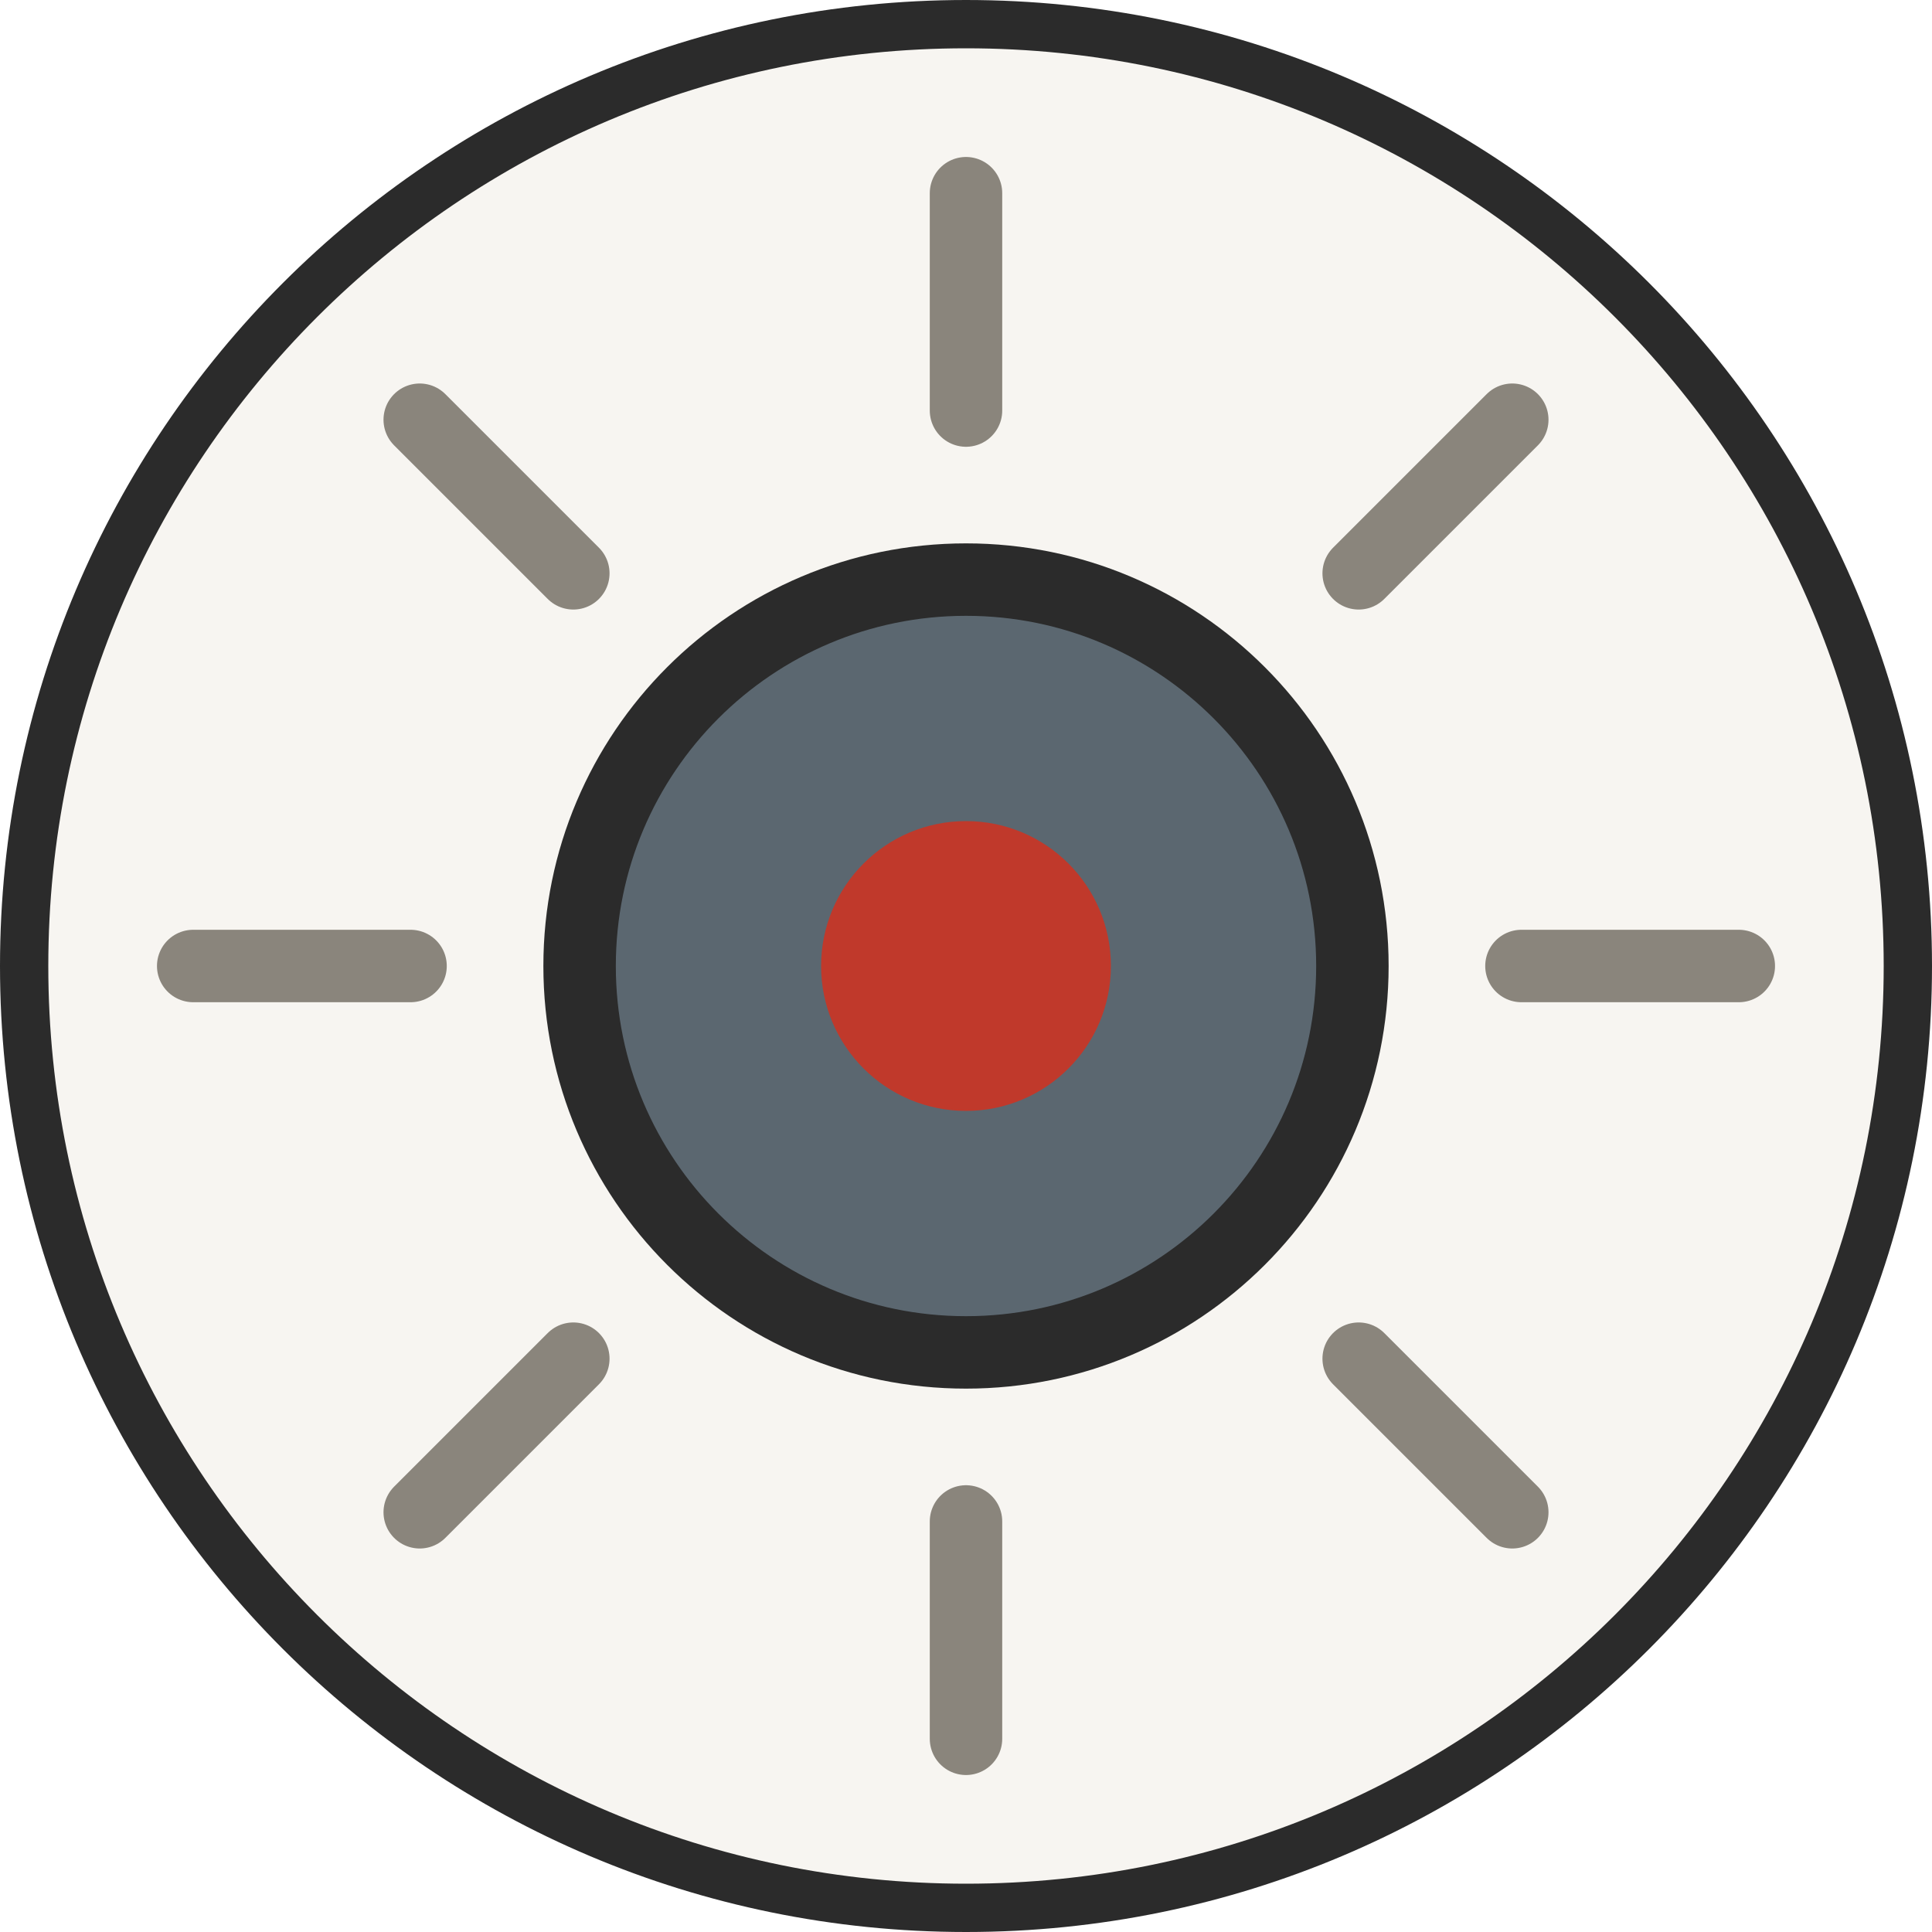
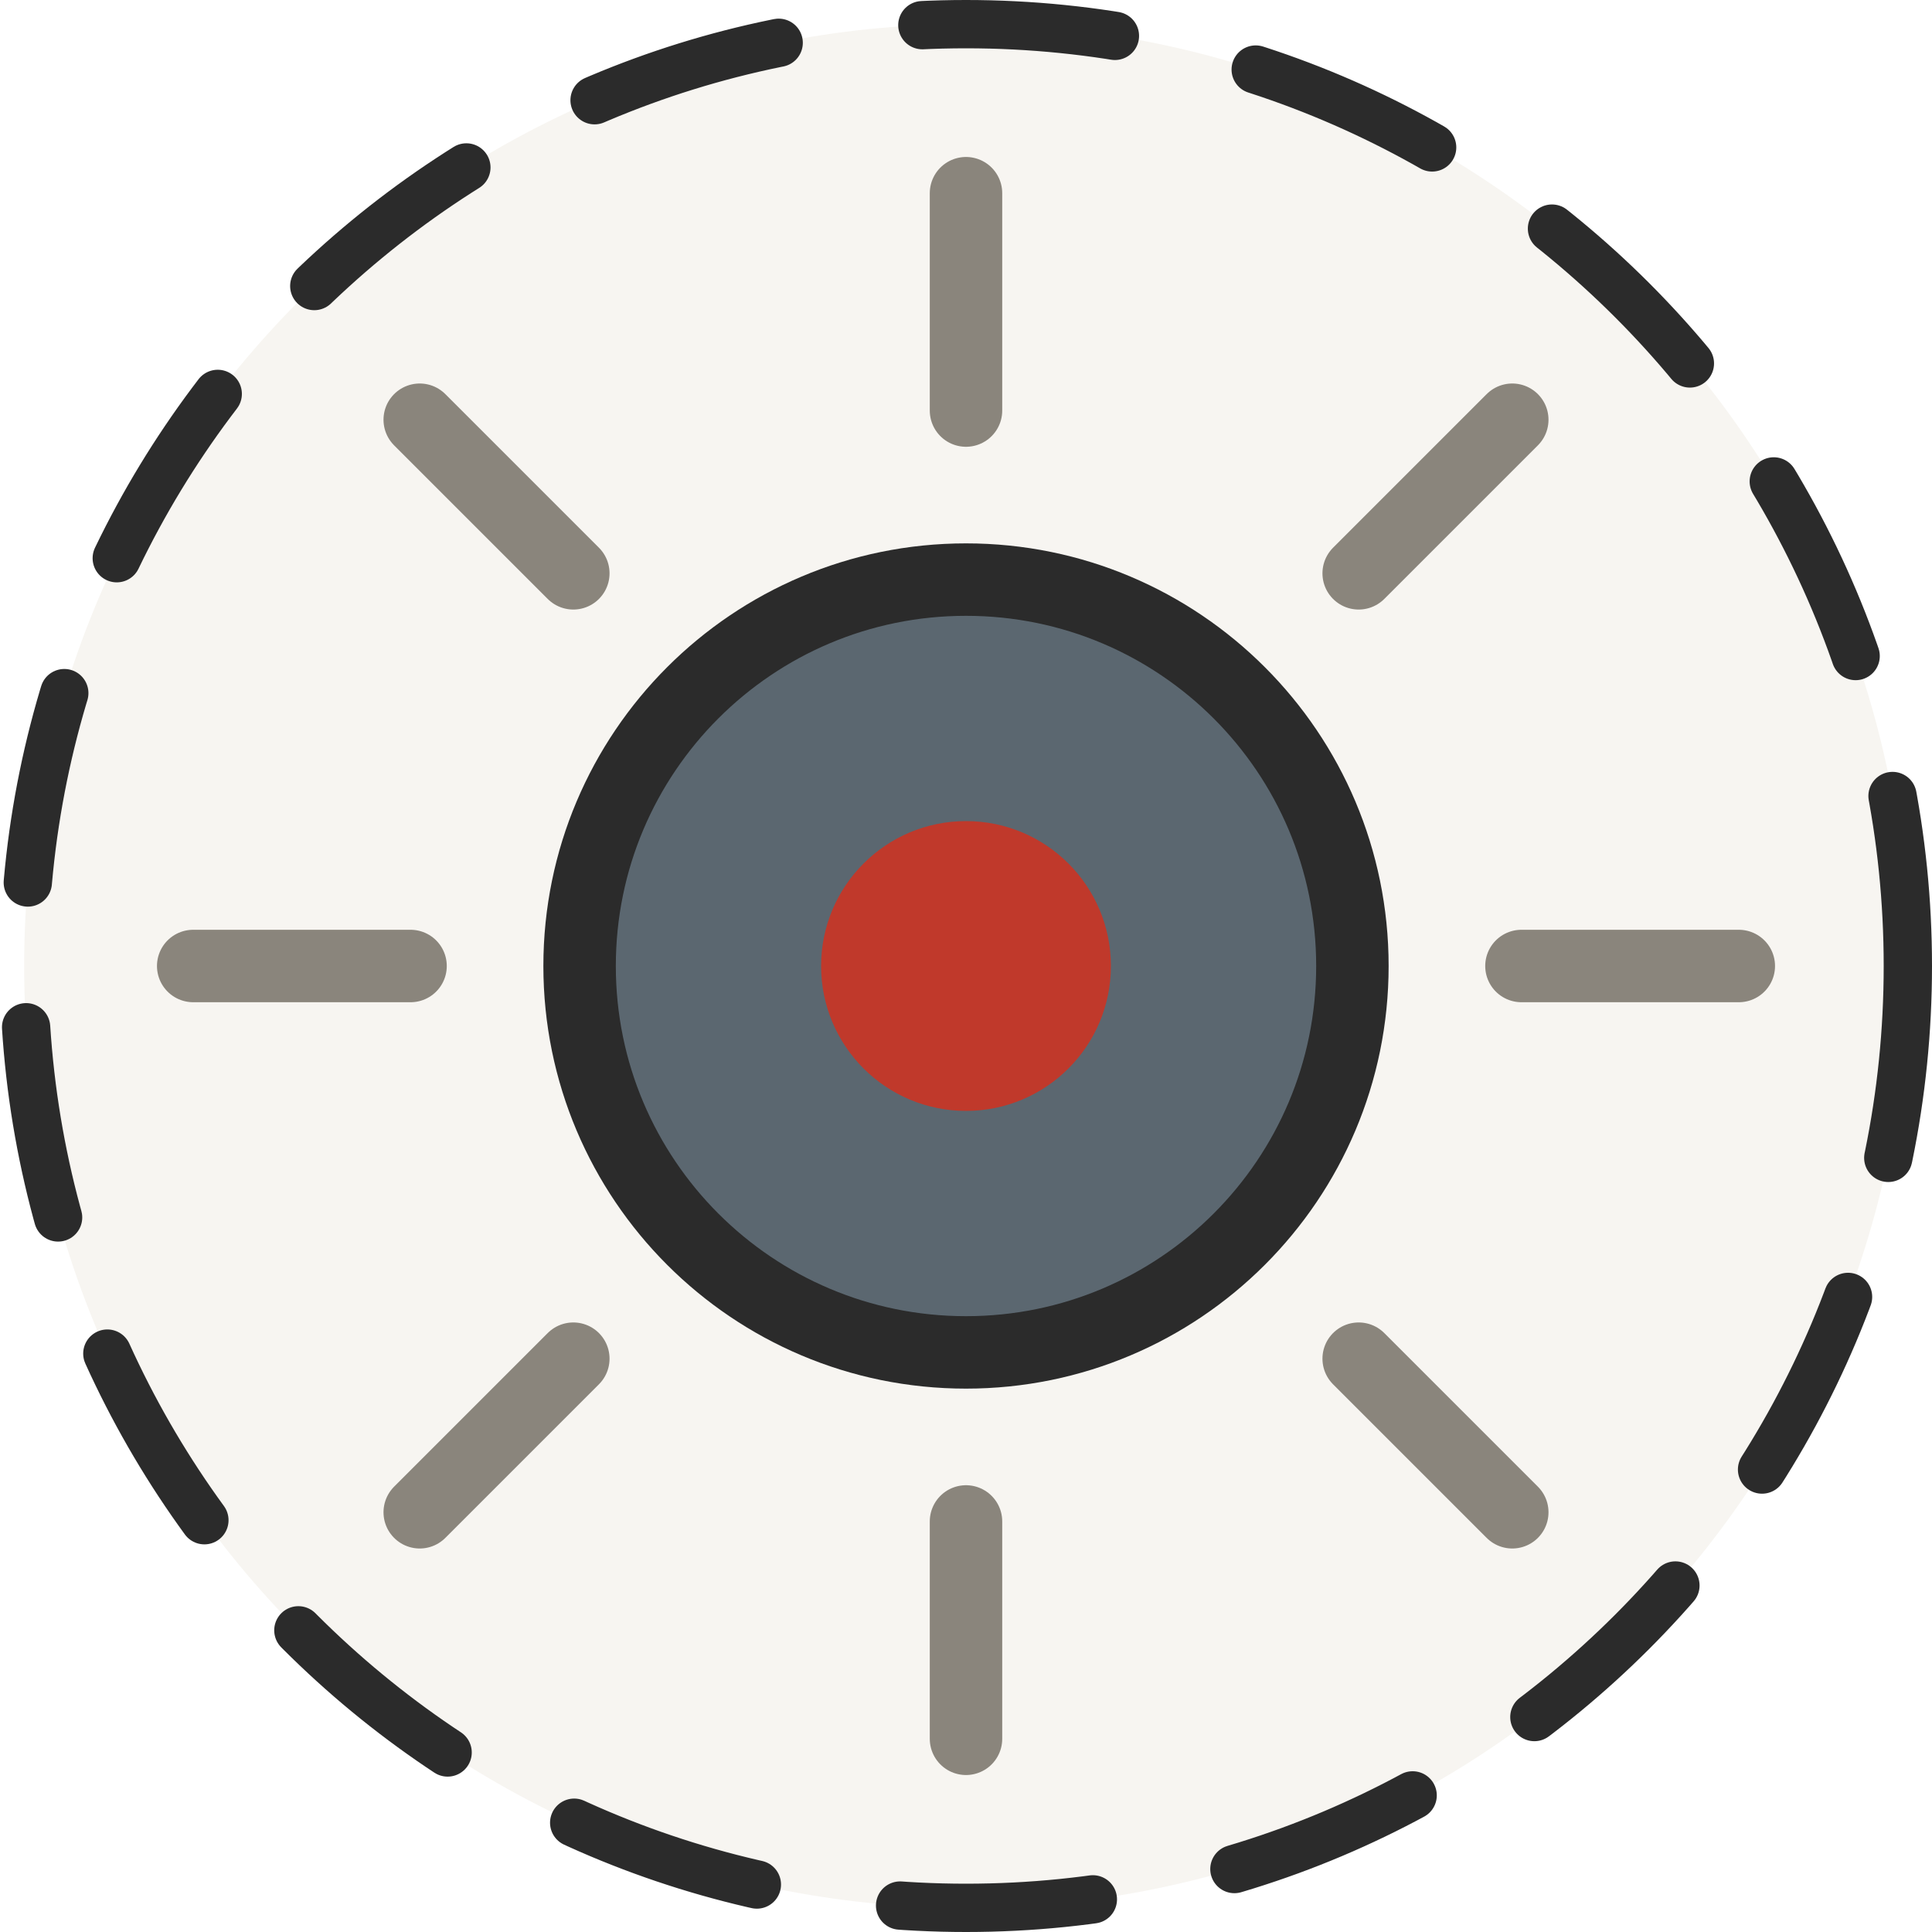
<svg xmlns="http://www.w3.org/2000/svg" viewBox="0 0 40 40" width="80" height="80" preserveAspectRatio="none" stroke-linejoin="round" stroke-linecap="round">
-   <circle cx="20" cy="20" r="19.5" fill="#f7f5f1" stroke="#2b2b2b" stroke-width="1" />
+   <circle cx="20" cy="20" r="19.5" fill="#f7f5f1" stroke="#2b2b2b" stroke-width="1" stroke-dasharray="4 3" />
  <polyline points="31.5,20 36,20" fill="none" stroke="#8a857c" stroke-width="1.5" />
  <polyline points="28.13,28.13 31.31,31.31" fill="none" stroke="#8a857c" stroke-width="1.5" />
  <polyline points="20,31.5 20,36" fill="none" stroke="#8a857c" stroke-width="1.5" />
  <polyline points="11.87,28.13 8.69,31.31" fill="none" stroke="#8a857c" stroke-width="1.5" />
  <polyline points="8.5,20 4,20" fill="none" stroke="#8a857c" stroke-width="1.5" />
  <polyline points="11.87,11.87 8.69,8.69" fill="none" stroke="#8a857c" stroke-width="1.5" />
  <polyline points="20,8.5 20,4" fill="none" stroke="#8a857c" stroke-width="1.5" />
  <polyline points="28.13,11.87 31.31,8.69" fill="none" stroke="#8a857c" stroke-width="1.5" />
  <circle cx="20" cy="20" r="8" fill="#5b6770" stroke="#2b2b2b" stroke-width="1.5" />
  <circle cx="20" cy="20" r="3" fill="#c0392b" stroke="none" stroke-width="1.5" />
</svg>
